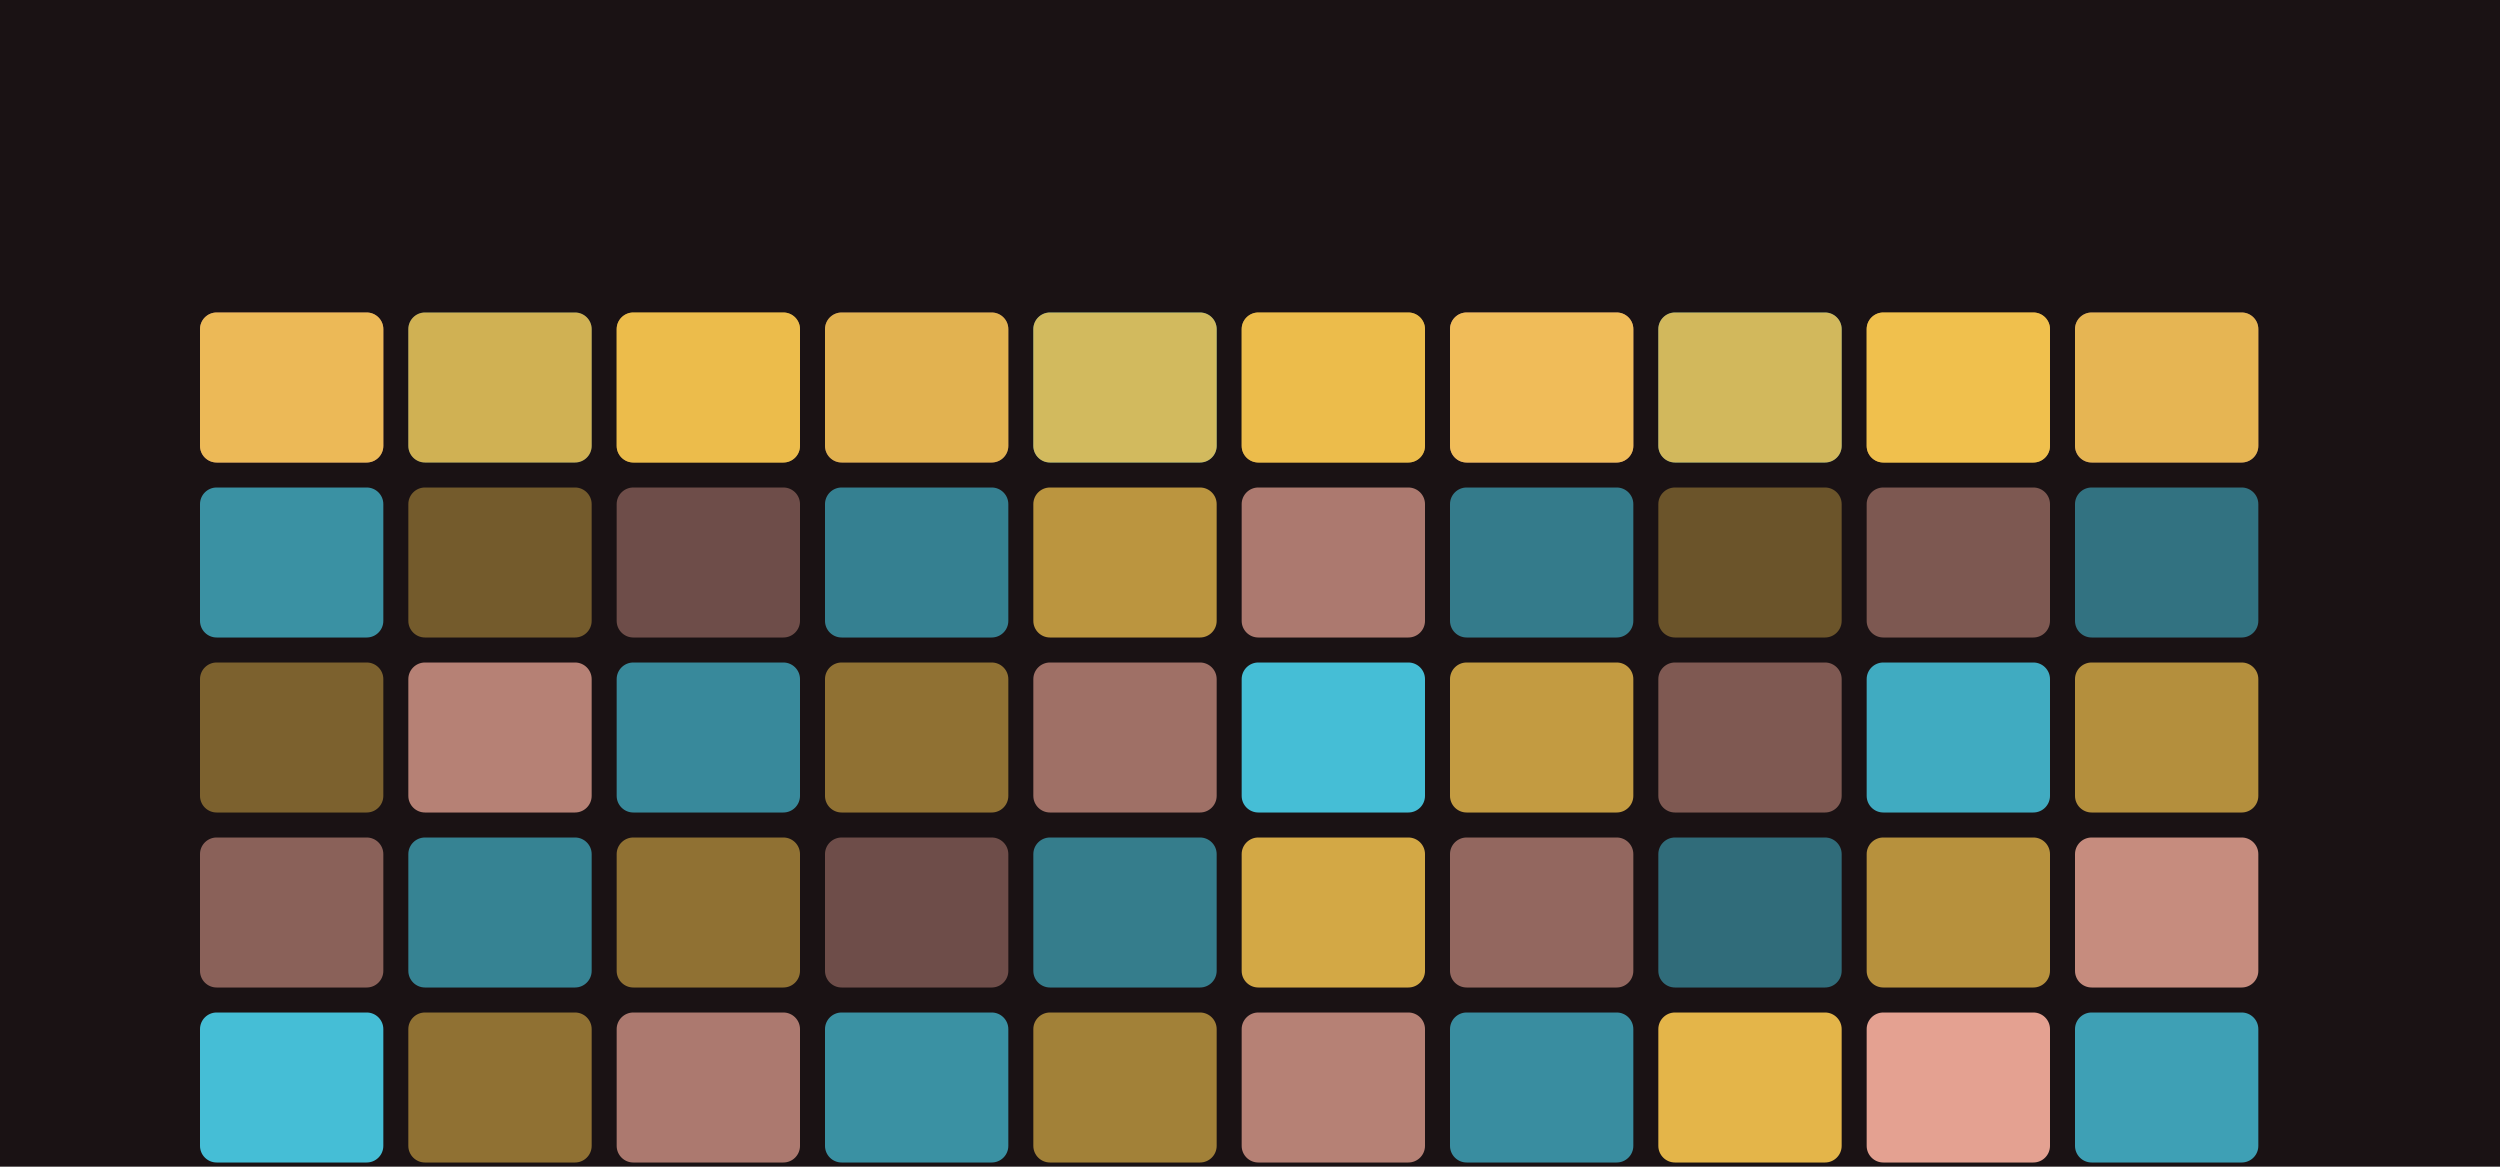
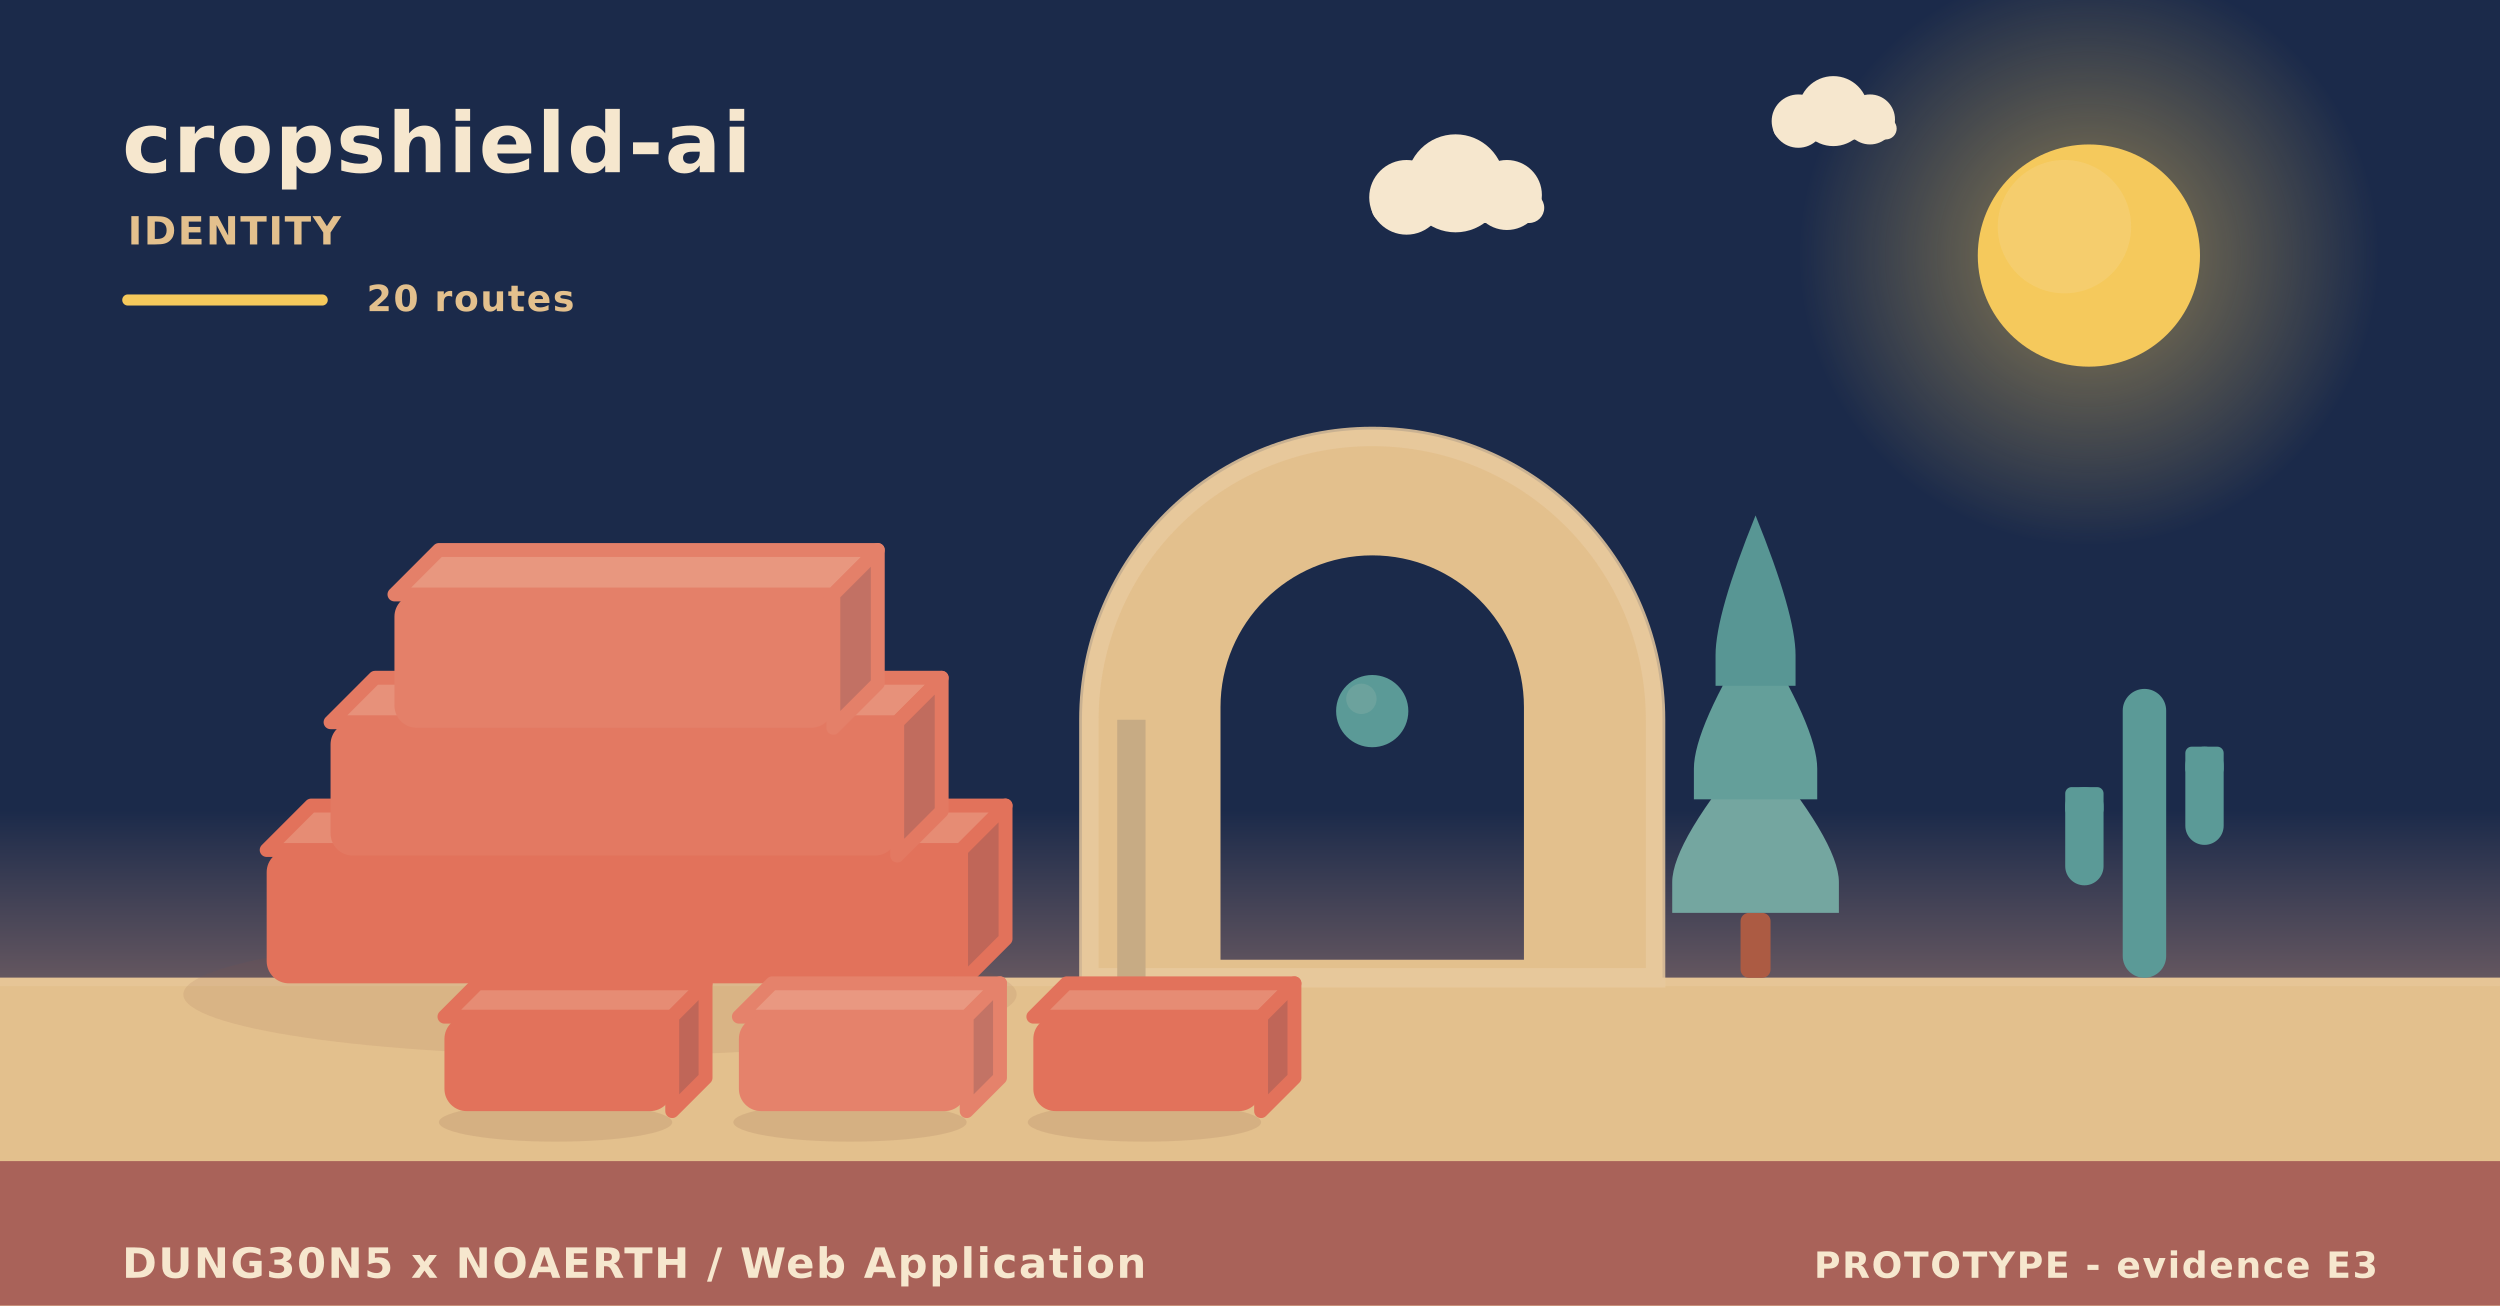
- <svg xmlns="http://www.w3.org/2000/svg" viewBox="0 0 1200 560" width="1200" height="560" role="img" aria-label="cropshield-ai hero">
-   <rect width="1200" height="560" fill="#1a1214" />
-   <defs>
-     <linearGradient id="gh" x1="0" y1="0" x2="1" y2="1">
-       <stop offset="0%" stop-color="#ffb4a2" />
-       <stop offset="100%" stop-color="#48cae4" />
-     </linearGradient>
-   </defs>
-   <rect x="96.00" y="150.00" width="88.00" height="72.00" rx="8.00" fill="#ffb4a2" opacity="0.69" />
-   <rect x="196.00" y="150.00" width="88.00" height="72.00" rx="8.00" fill="#48cae4" opacity="0.39" />
-   <rect x="296.00" y="150.00" width="88.00" height="72.00" rx="8.00" fill="#f9c74f" opacity="0.71" />
-   <rect x="396.00" y="150.00" width="88.00" height="72.00" rx="8.00" fill="#ffb4a2" opacity="0.47" />
-   <rect x="496.00" y="150.00" width="88.00" height="72.00" rx="8.00" fill="#48cae4" opacity="0.64" />
-   <rect x="596.00" y="150.00" width="88.00" height="72.00" rx="8.00" fill="#f9c74f" opacity="0.71" />
-   <rect x="696.00" y="150.00" width="88.00" height="72.00" rx="8.00" fill="#ffb4a2" opacity="0.78" />
-   <rect x="796.00" y="150.00" width="88.00" height="72.00" rx="8.00" fill="#48cae4" opacity="0.59" />
-   <rect x="896.00" y="150.00" width="88.00" height="72.00" rx="8.00" fill="#f9c74f" opacity="0.81" />
-   <rect x="996.00" y="150.00" width="88.00" height="72.00" rx="8.00" fill="#ffb4a2" opacity="0.56" />
-   <rect x="96.00" y="234.00" width="88.00" height="72.00" rx="8.00" fill="#48cae4" opacity="0.69" />
-   <rect x="196.00" y="234.00" width="88.00" height="72.00" rx="8.00" fill="#f9c74f" opacity="0.40" />
-   <rect x="296.00" y="234.00" width="88.00" height="72.00" rx="8.00" fill="#ffb4a2" opacity="0.37" />
-   <rect x="396.00" y="234.00" width="88.00" height="72.00" rx="8.00" fill="#48cae4" opacity="0.60" />
-   <rect x="496.00" y="234.00" width="88.00" height="72.00" rx="8.00" fill="#f9c74f" opacity="0.72" />
-   <rect x="596.00" y="234.00" width="88.00" height="72.00" rx="8.00" fill="#ffb4a2" opacity="0.64" />
-   <rect x="696.00" y="234.00" width="88.00" height="72.00" rx="8.00" fill="#48cae4" opacity="0.57" />
-   <rect x="796.00" y="234.00" width="88.00" height="72.00" rx="8.00" fill="#f9c74f" opacity="0.36" />
-   <rect x="896.00" y="234.00" width="88.00" height="72.00" rx="8.00" fill="#ffb4a2" opacity="0.43" />
-   <rect x="996.00" y="234.00" width="88.00" height="72.00" rx="8.00" fill="#48cae4" opacity="0.52" />
-   <rect x="96.00" y="318.00" width="88.00" height="72.00" rx="8.00" fill="#f9c74f" opacity="0.44" />
-   <rect x="196.00" y="318.00" width="88.00" height="72.00" rx="8.00" fill="#ffb4a2" opacity="0.68" />
-   <rect x="296.00" y="318.00" width="88.00" height="72.00" rx="8.00" fill="#48cae4" opacity="0.65" />
-   <rect x="396.00" y="318.00" width="88.00" height="72.00" rx="8.00" fill="#f9c74f" opacity="0.53" />
-   <rect x="496.00" y="318.00" width="88.00" height="72.00" rx="8.00" fill="#ffb4a2" opacity="0.58" />
-   <rect x="596.00" y="318.00" width="88.00" height="72.00" rx="8.00" fill="#48cae4" opacity="0.93" />
-   <rect x="696.00" y="318.00" width="88.00" height="72.00" rx="8.00" fill="#f9c74f" opacity="0.76" />
-   <rect x="796.00" y="318.00" width="88.00" height="72.00" rx="8.00" fill="#ffb4a2" opacity="0.44" />
-   <rect x="896.00" y="318.00" width="88.00" height="72.00" rx="8.00" fill="#48cae4" opacity="0.83" />
-   <rect x="996.00" y="318.00" width="88.00" height="72.00" rx="8.00" fill="#f9c74f" opacity="0.69" />
-   <rect x="96.00" y="402.00" width="88.00" height="72.00" rx="8.00" fill="#ffb4a2" opacity="0.49" />
-   <rect x="196.00" y="402.00" width="88.00" height="72.00" rx="8.00" fill="#48cae4" opacity="0.61" />
-   <rect x="296.00" y="402.00" width="88.00" height="72.00" rx="8.00" fill="#f9c74f" opacity="0.53" />
-   <rect x="396.00" y="402.00" width="88.00" height="72.00" rx="8.00" fill="#ffb4a2" opacity="0.37" />
-   <rect x="496.00" y="402.00" width="88.00" height="72.00" rx="8.00" fill="#48cae4" opacity="0.58" />
-   <rect x="596.00" y="402.00" width="88.00" height="72.00" rx="8.00" fill="#f9c74f" opacity="0.83" />
-   <rect x="696.00" y="402.00" width="88.00" height="72.00" rx="8.00" fill="#ffb4a2" opacity="0.53" />
-   <rect x="796.00" y="402.00" width="88.00" height="72.00" rx="8.00" fill="#48cae4" opacity="0.49" />
-   <rect x="896.00" y="402.00" width="88.00" height="72.00" rx="8.00" fill="#f9c74f" opacity="0.70" />
-   <rect x="996.00" y="402.00" width="88.00" height="72.00" rx="8.00" fill="#ffb4a2" opacity="0.75" />
-   <rect x="96.00" y="486.00" width="88.00" height="72.00" rx="8.00" fill="#48cae4" opacity="0.93" />
-   <rect x="196.00" y="486.00" width="88.00" height="72.00" rx="8.00" fill="#f9c74f" opacity="0.53" />
-   <rect x="296.00" y="486.00" width="88.00" height="72.00" rx="8.00" fill="#ffb4a2" opacity="0.64" />
-   <rect x="396.00" y="486.00" width="88.00" height="72.00" rx="8.00" fill="#48cae4" opacity="0.69" />
-   <rect x="496.00" y="486.00" width="88.00" height="72.00" rx="8.00" fill="#f9c74f" opacity="0.61" />
-   <rect x="596.00" y="486.00" width="88.00" height="72.00" rx="8.00" fill="#ffb4a2" opacity="0.68" />
-   <rect x="696.00" y="486.00" width="88.00" height="72.00" rx="8.00" fill="#48cae4" opacity="0.67" />
-   <rect x="796.00" y="486.00" width="88.00" height="72.00" rx="8.00" fill="#f9c74f" opacity="0.90" />
-   <rect x="896.00" y="486.00" width="88.00" height="72.00" rx="8.00" fill="#ffb4a2" opacity="0.88" />
-   <rect x="996.00" y="486.00" width="88.00" height="72.00" rx="8.00" fill="#48cae4" opacity="0.77" />
+ <svg xmlns="http://www.w3.org/2000/svg" width="900" height="470" viewBox="0 0 900 470" role="img" aria-label="cropshield-ai - identity">
+   <linearGradient id="skyh" x1="0" y1="0" x2="0" y2="1">
+     <stop offset="0" stop-color="#1b2a4a" />
+     <stop offset="0.62" stop-color="#1b2a4a" />
+     <stop offset="1" stop-color="#f3ad8a" />
+   </linearGradient>
+   <rect width="900" height="470" fill="url(#skyh)" />
+   <radialGradient id="sunh">
+     <stop offset="0.35" stop-color="#f5c95c" stop-opacity="0.34" />
+     <stop offset="1" stop-color="#f5c95c" stop-opacity="0" />
+   </radialGradient>
+   <circle cx="752" cy="92" r="104" fill="url(#sunh)" />
+   <circle cx="752" cy="92" r="40" fill="#f5c95c" />
+   <circle cx="743.2" cy="81.6" r="24" fill="#f5d27e" opacity="0.5" />
  <g>
-     <rect x="96.00" y="150.00" width="88.00" height="72.00" rx="8.00" fill="#f9c74f" opacity="0.80" />
-     <animate attributeName="opacity" values="0.25;1.0;0.25" dur="6.667s" begin="4.42s" repeatCount="indefinite" />
+     <circle cx="524" cy="66" r="17.64" fill="#f6e7ce" />
+     <circle cx="506.36" cy="71.04" r="13.44" fill="#f6e7ce" />
+     <circle cx="542.48" cy="70.2" r="12.6" fill="#f6e7ce" />
+     <rect x="493.76" y="69.36" width="62.16" height="10.92" rx="5.46" fill="#f6e7ce" />
+     <animateTransform attributeName="transform" type="translate" values="0 0;24 0;0 0" dur="36s" begin="0s" repeatCount="indefinite" />
  </g>
  <g>
-     <rect x="196.00" y="150.00" width="88.00" height="72.00" rx="8.00" fill="#f9c74f" opacity="0.80" />
-     <animate attributeName="opacity" values="0.25;1.0;0.25" dur="6.667s" begin="4.74s" repeatCount="indefinite" />
+     <circle cx="660" cy="40" r="12.6" fill="#f6e7ce" />
+     <circle cx="647.4" cy="43.6" r="9.6" fill="#f6e7ce" />
+     <circle cx="673.2" cy="43" r="9" fill="#f6e7ce" />
+     <rect x="638.4" y="42.4" width="44.4" height="7.8" rx="3.9" fill="#f6e7ce" />
+     <animateTransform attributeName="transform" type="translate" values="0 0;-18 0;0 0" dur="46s" begin="3s" repeatCount="indefinite" />
+   </g>
+   <rect x="0" y="352" width="900" height="118" fill="#e3c08d" />
+   <rect x="0" y="352" width="900" height="3" fill="#e6c596" />
+   <text x="44" y="62" font-family="Verdana,DejaVu Sans,sans-serif" font-size="30" font-weight="700" letter-spacing="0.6" fill="#f6e7ce" text-anchor="start">cropshield-ai</text>
+   <text x="46" y="88" font-family="Verdana,DejaVu Sans,sans-serif" font-size="14" font-weight="700" letter-spacing="0.6" fill="#e3c08d" text-anchor="start">IDENTITY</text>
+   <rect x="44" y="106" width="74" height="4" rx="2" fill="#f5c95c" />
+   <text x="132" y="112" font-family="Verdana,DejaVu Sans,sans-serif" font-size="13" font-weight="700" letter-spacing="0.6" fill="#e3c08d" text-anchor="start">20 routes</text>
+   <ellipse cx="216" cy="358" rx="150" ry="22" fill="rgba(138,90,68,0.11)" />
+   <g>
+     <path d="M96,306 L346,306 L362,290 L112,290 Z" fill="#e68c74" stroke="#e2725b" stroke-width="5" stroke-linejoin="round" />
+     <path d="M346,306 L362,290 L362,338 L346,354 Z" fill="#c06658" stroke="#e2725b" stroke-width="5" stroke-linejoin="round" />
+     <rect x="96" y="306" width="250" height="48" rx="8" fill="#e2725b" />
+     <animateTransform attributeName="transform" type="translate" values="0 10;0 0" dur="0.9s" begin="0s" fill="freeze" />
  </g>
  <g>
-     <rect x="296.00" y="150.00" width="88.00" height="72.00" rx="8.00" fill="#f9c74f" opacity="0.80" />
-     <animate attributeName="opacity" values="0.25;1.0;0.25" dur="6.667s" begin="5.06s" repeatCount="indefinite" />
+     <path d="M119,260 L323,260 L339,244 L135,244 Z" fill="#e7917a" stroke="#e37962" stroke-width="5" stroke-linejoin="round" />
+     <path d="M323,260 L339,244 L339,292 L323,308 Z" fill="#c16c5e" stroke="#e37962" stroke-width="5" stroke-linejoin="round" />
+     <rect x="119" y="260" width="204" height="48" rx="8" fill="#e37962" />
+     <animateTransform attributeName="transform" type="translate" values="0 10;0 0" dur="0.9s" begin="0.28s" fill="freeze" />
  </g>
  <g>
-     <rect x="396.00" y="150.00" width="88.00" height="72.00" rx="8.00" fill="#f9c74f" opacity="0.80" />
-     <animate attributeName="opacity" values="0.25;1.0;0.25" dur="6.667s" begin="5.38s" repeatCount="indefinite" />
+     <path d="M142,214 L300,214 L316,198 L158,198 Z" fill="#e8977f" stroke="#e48069" stroke-width="5" stroke-linejoin="round" />
+     <path d="M300,214 L316,198 L316,246 L300,262 Z" fill="#c27164" stroke="#e48069" stroke-width="5" stroke-linejoin="round" />
+     <rect x="142" y="214" width="158" height="48" rx="8" fill="#e48069" />
+     <animateTransform attributeName="transform" type="translate" values="0 10;0 0" dur="0.9s" begin="0.56s" fill="freeze" />
  </g>
+   <path d="M392,352 L392,259.12 A102,102 0 0 1 596,259.12 L596,352 Z M436.88,348 L436.88,254.55 A57.12,57.12 0 0 1 551.12,254.55 L551.12,348 Z" fill="#e3c08d" fill-rule="evenodd" stroke="#e3c08d" stroke-width="5" stroke-linejoin="round" />
+   <path d="M392,352 L392,259.12 A102,102 0 0 1 596,259.12 L596,352 Z" fill="none" stroke="#e8c99d" stroke-width="7" stroke-linecap="round" opacity="0.85" />
+   <rect x="402.2" y="259.12" width="10.2" height="92.88" fill="#c7ab84" />
  <g>
-     <rect x="496.00" y="150.00" width="88.00" height="72.00" rx="8.00" fill="#f9c74f" opacity="0.80" />
-     <animate attributeName="opacity" values="0.25;1.0;0.25" dur="6.667s" begin="5.7s" repeatCount="indefinite" />
+     <circle cx="494" cy="256" r="13" fill="#5b9a97" />
+     <circle cx="490.1" cy="251.58" r="5.46" fill="#7aa9a2" opacity="0.55" />
+     <animate attributeName="opacity" values="0.78;1;0.78" dur="5.2s" begin="0s" repeatCount="indefinite" />
  </g>
+   <rect x="626.6" y="328.64" width="10.8" height="23.36" rx="3" fill="#ac5b43" />
+   <path d="M632,267.32 Q602,302.89 602,317.6 Q602,328.64 602,328.64 L662,328.64 Q662,328.64 662,317.6 Q662,302.89 632,267.32 Z" fill="#74a6a0" />
+   <path d="M632,226.44 Q609.8,262.01 609.8,276.72 Q609.8,287.76 609.8,287.76 L654.2,287.76 Q654.2,287.76 654.2,276.72 Q654.2,262.01 632,226.44 Z" fill="#649f9a" />
+   <path d="M632,185.56 Q617.6,221.13 617.6,235.84 Q617.6,246.88 617.6,246.88 L646.4,246.88 Q646.4,246.88 646.4,235.84 Q646.4,221.13 632,185.56 Z" fill="#589694" />
+   <rect x="764.18" y="248" width="15.64" height="104" rx="7.82" fill="#5b9a97" />
+   <rect x="743.48" y="283.36" width="13.8" height="35.36" rx="6.9" fill="#5b9a97" />
+   <rect x="743.48" y="283.36" width="13.8" height="10.4" rx="2.3" fill="#5b9a97" />
+   <rect x="786.72" y="268.8" width="13.8" height="35.36" rx="6.9" fill="#5b9a97" />
+   <rect x="786.72" y="268.8" width="13.8" height="10.4" rx="2.3" fill="#5b9a97" />
+   <ellipse cx="200" cy="404" rx="42" ry="7" fill="rgba(138,90,68,0.15)" />
  <g>
-     <rect x="596.00" y="150.00" width="88.00" height="72.00" rx="8.00" fill="#f9c74f" opacity="0.80" />
-     <animate attributeName="opacity" values="0.25;1.0;0.25" dur="6.667s" begin="6.02s" repeatCount="indefinite" />
+     <path d="M160,366 L242,366 L254,354 L172,354 Z" fill="#e68c74" stroke="#e2725b" stroke-width="5" stroke-linejoin="round" />
+     <path d="M242,366 L254,354 L254,388 L242,400 Z" fill="#c06658" stroke="#e2725b" stroke-width="5" stroke-linejoin="round" />
+     <rect x="160" y="366" width="82" height="34" rx="8" fill="#e2725b" />
+     <animateTransform attributeName="transform" type="translate" values="0 10;0 0" dur="0.7s" begin="0.8s" fill="freeze" />
  </g>
+   <ellipse cx="306" cy="404" rx="42" ry="7" fill="rgba(138,90,68,0.15)" />
  <g>
-     <rect x="696.00" y="150.00" width="88.00" height="72.00" rx="8.00" fill="#f9c74f" opacity="0.80" />
-     <animate attributeName="opacity" values="0.25;1.0;0.25" dur="6.667s" begin="6.34s" repeatCount="indefinite" />
+     <path d="M266,366 L348,366 L360,354 L278,354 Z" fill="#e99881" stroke="#e5826b" stroke-width="5" stroke-linejoin="round" />
+     <path d="M348,366 L360,354 L360,388 L348,400 Z" fill="#c37365" stroke="#e5826b" stroke-width="5" stroke-linejoin="round" />
+     <rect x="266" y="366" width="82" height="34" rx="8" fill="#e5826b" />
+     <animateTransform attributeName="transform" type="translate" values="0 10;0 0" dur="0.7s" begin="0.95s" fill="freeze" />
  </g>
+   <ellipse cx="412" cy="404" rx="42" ry="7" fill="rgba(138,90,68,0.15)" />
  <g>
-     <rect x="796.00" y="150.00" width="88.00" height="72.00" rx="8.00" fill="#f9c74f" opacity="0.80" />
-     <animate attributeName="opacity" values="0.25;1.0;0.25" dur="6.667s" begin="6.66s" repeatCount="indefinite" />
+     <path d="M372,366 L454,366 L466,354 L384,354 Z" fill="#e68c74" stroke="#e2725b" stroke-width="5" stroke-linejoin="round" />
+     <path d="M454,366 L466,354 L466,388 L454,400 Z" fill="#c06658" stroke="#e2725b" stroke-width="5" stroke-linejoin="round" />
+     <rect x="372" y="366" width="82" height="34" rx="8" fill="#e2725b" />
+     <animateTransform attributeName="transform" type="translate" values="0 10;0 0" dur="0.7s" begin="1.1s" fill="freeze" />
  </g>
-   <g>
-     <rect x="896.00" y="150.00" width="88.00" height="72.00" rx="8.00" fill="#f9c74f" opacity="0.80" />
-     <animate attributeName="opacity" values="0.25;1.0;0.25" dur="6.667s" begin="6.98s" repeatCount="indefinite" />
-   </g>
-   <g>
-     <rect x="996.00" y="150.00" width="88.00" height="72.00" rx="8.00" fill="#f9c74f" opacity="0.80" />
-     <animate attributeName="opacity" values="0.25;1.0;0.25" dur="6.667s" begin="7.3s" repeatCount="indefinite" />
-   </g>
+   <rect x="0" y="418" width="900" height="52" rx="0" fill="#a65c56" opacity="0.94" />
+   <text x="44" y="460" font-family="Verdana,DejaVu Sans,sans-serif" font-size="15" font-weight="700" letter-spacing="0.6" fill="#f6e7ce" text-anchor="start">DUNG30N5 x NOAERTH  /  Web Application</text>
+   <text x="856" y="460" font-family="Verdana,DejaVu Sans,sans-serif" font-size="13" font-weight="700" letter-spacing="0.6" fill="#f6e7ce" text-anchor="end">PROTOTYPE  -  evidence E3</text>
</svg>
